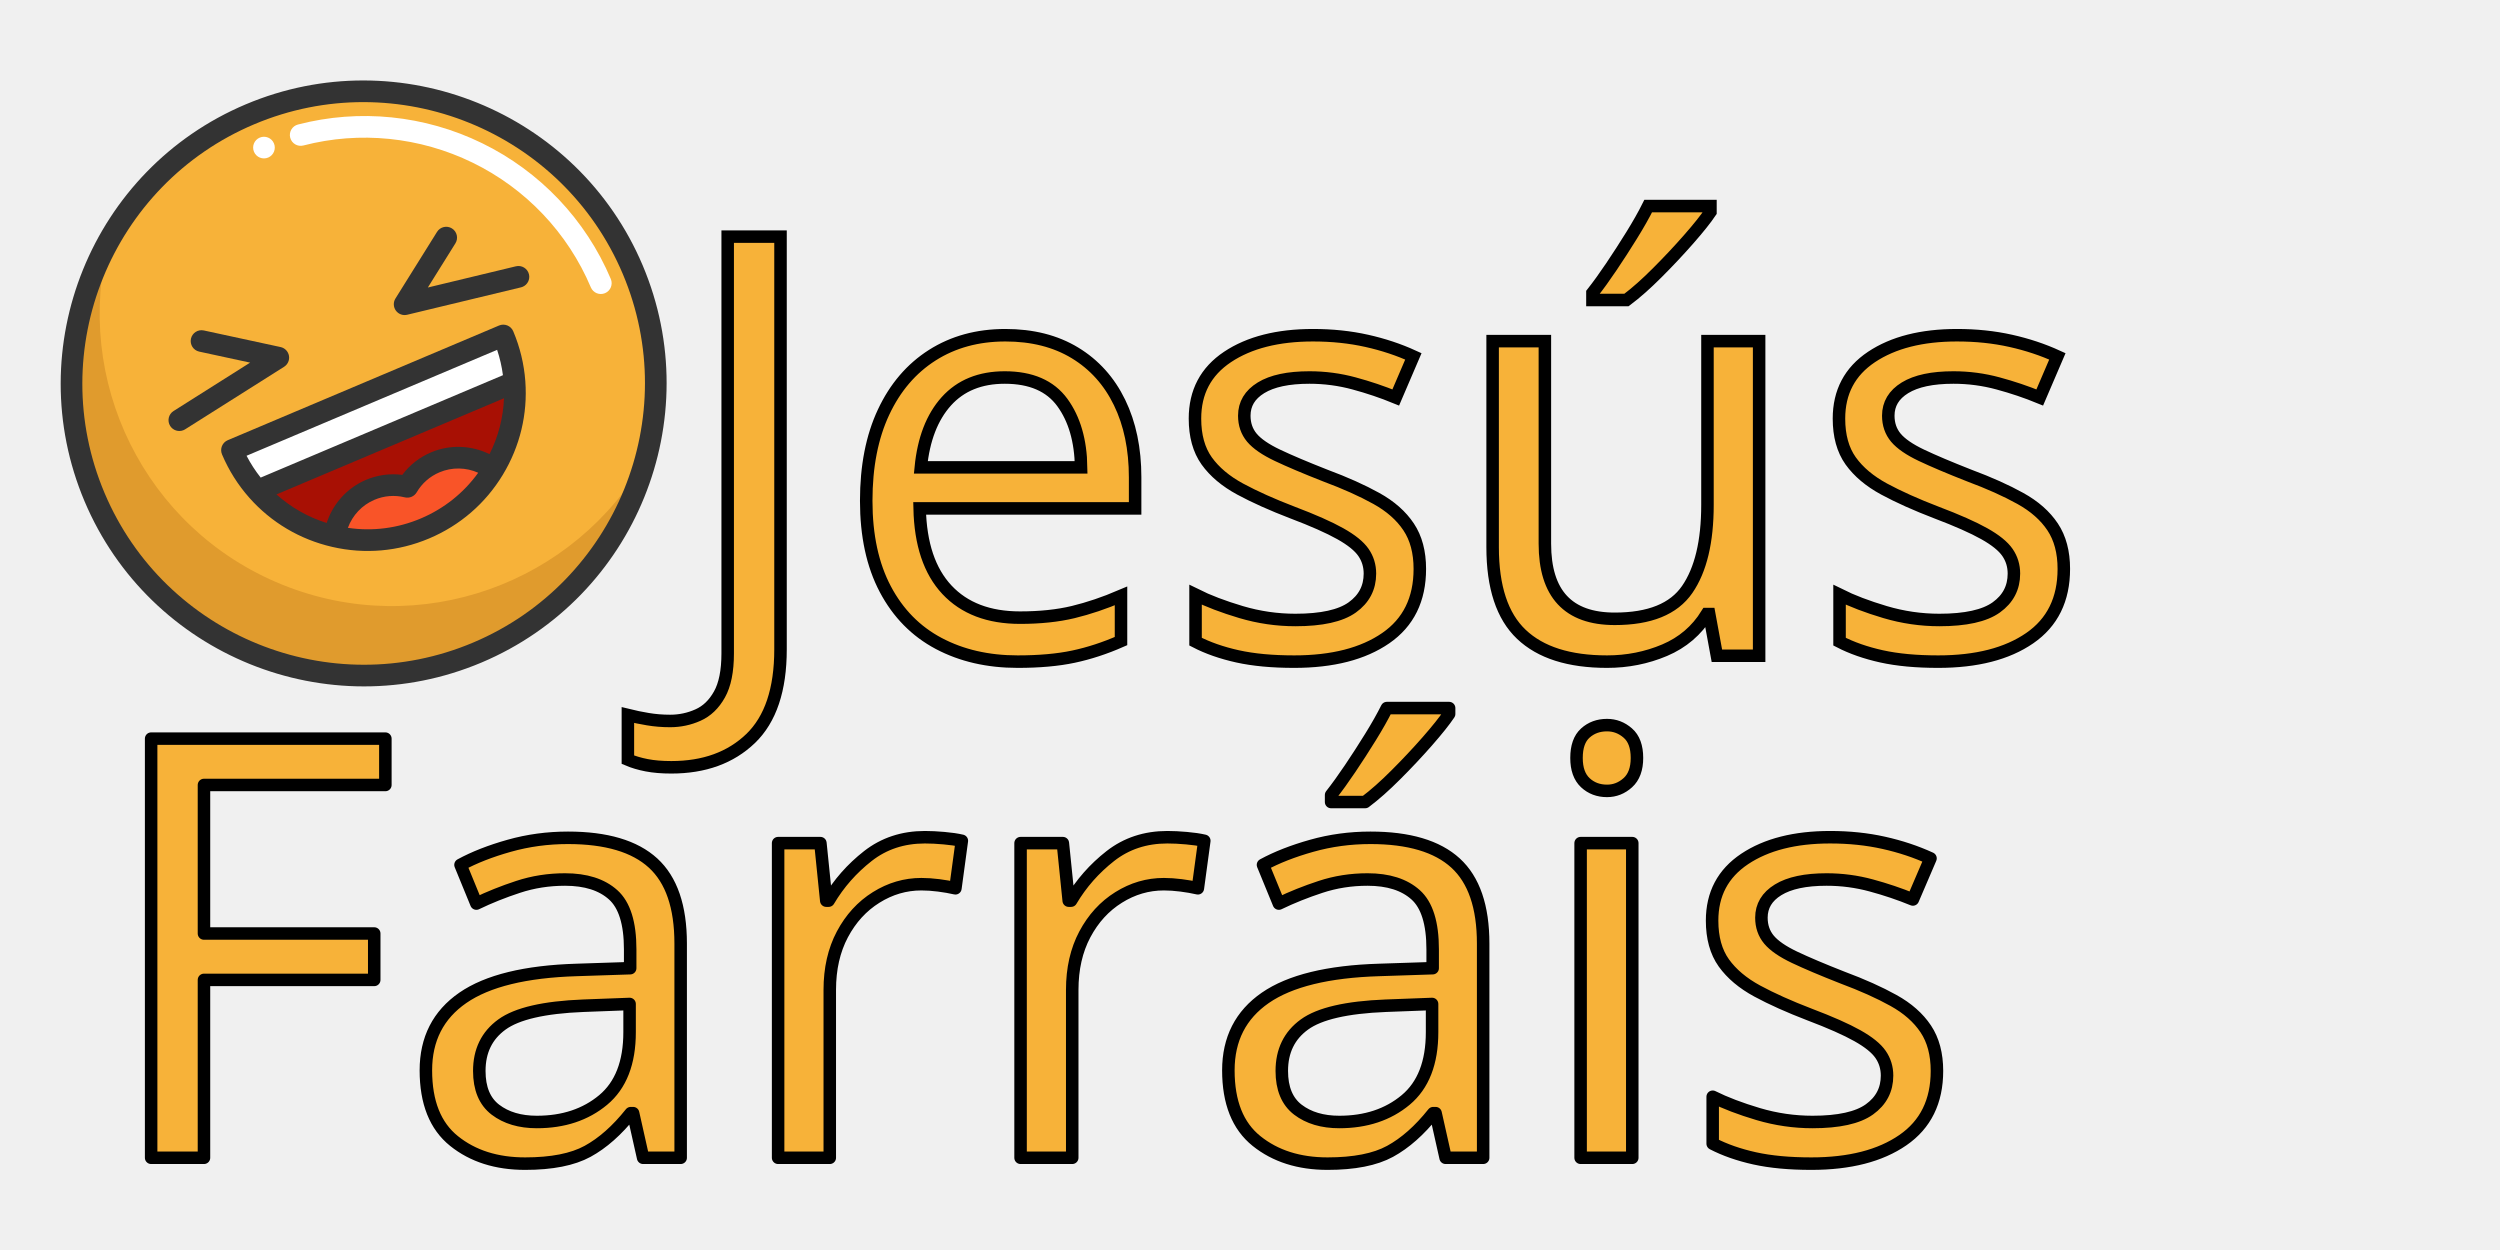
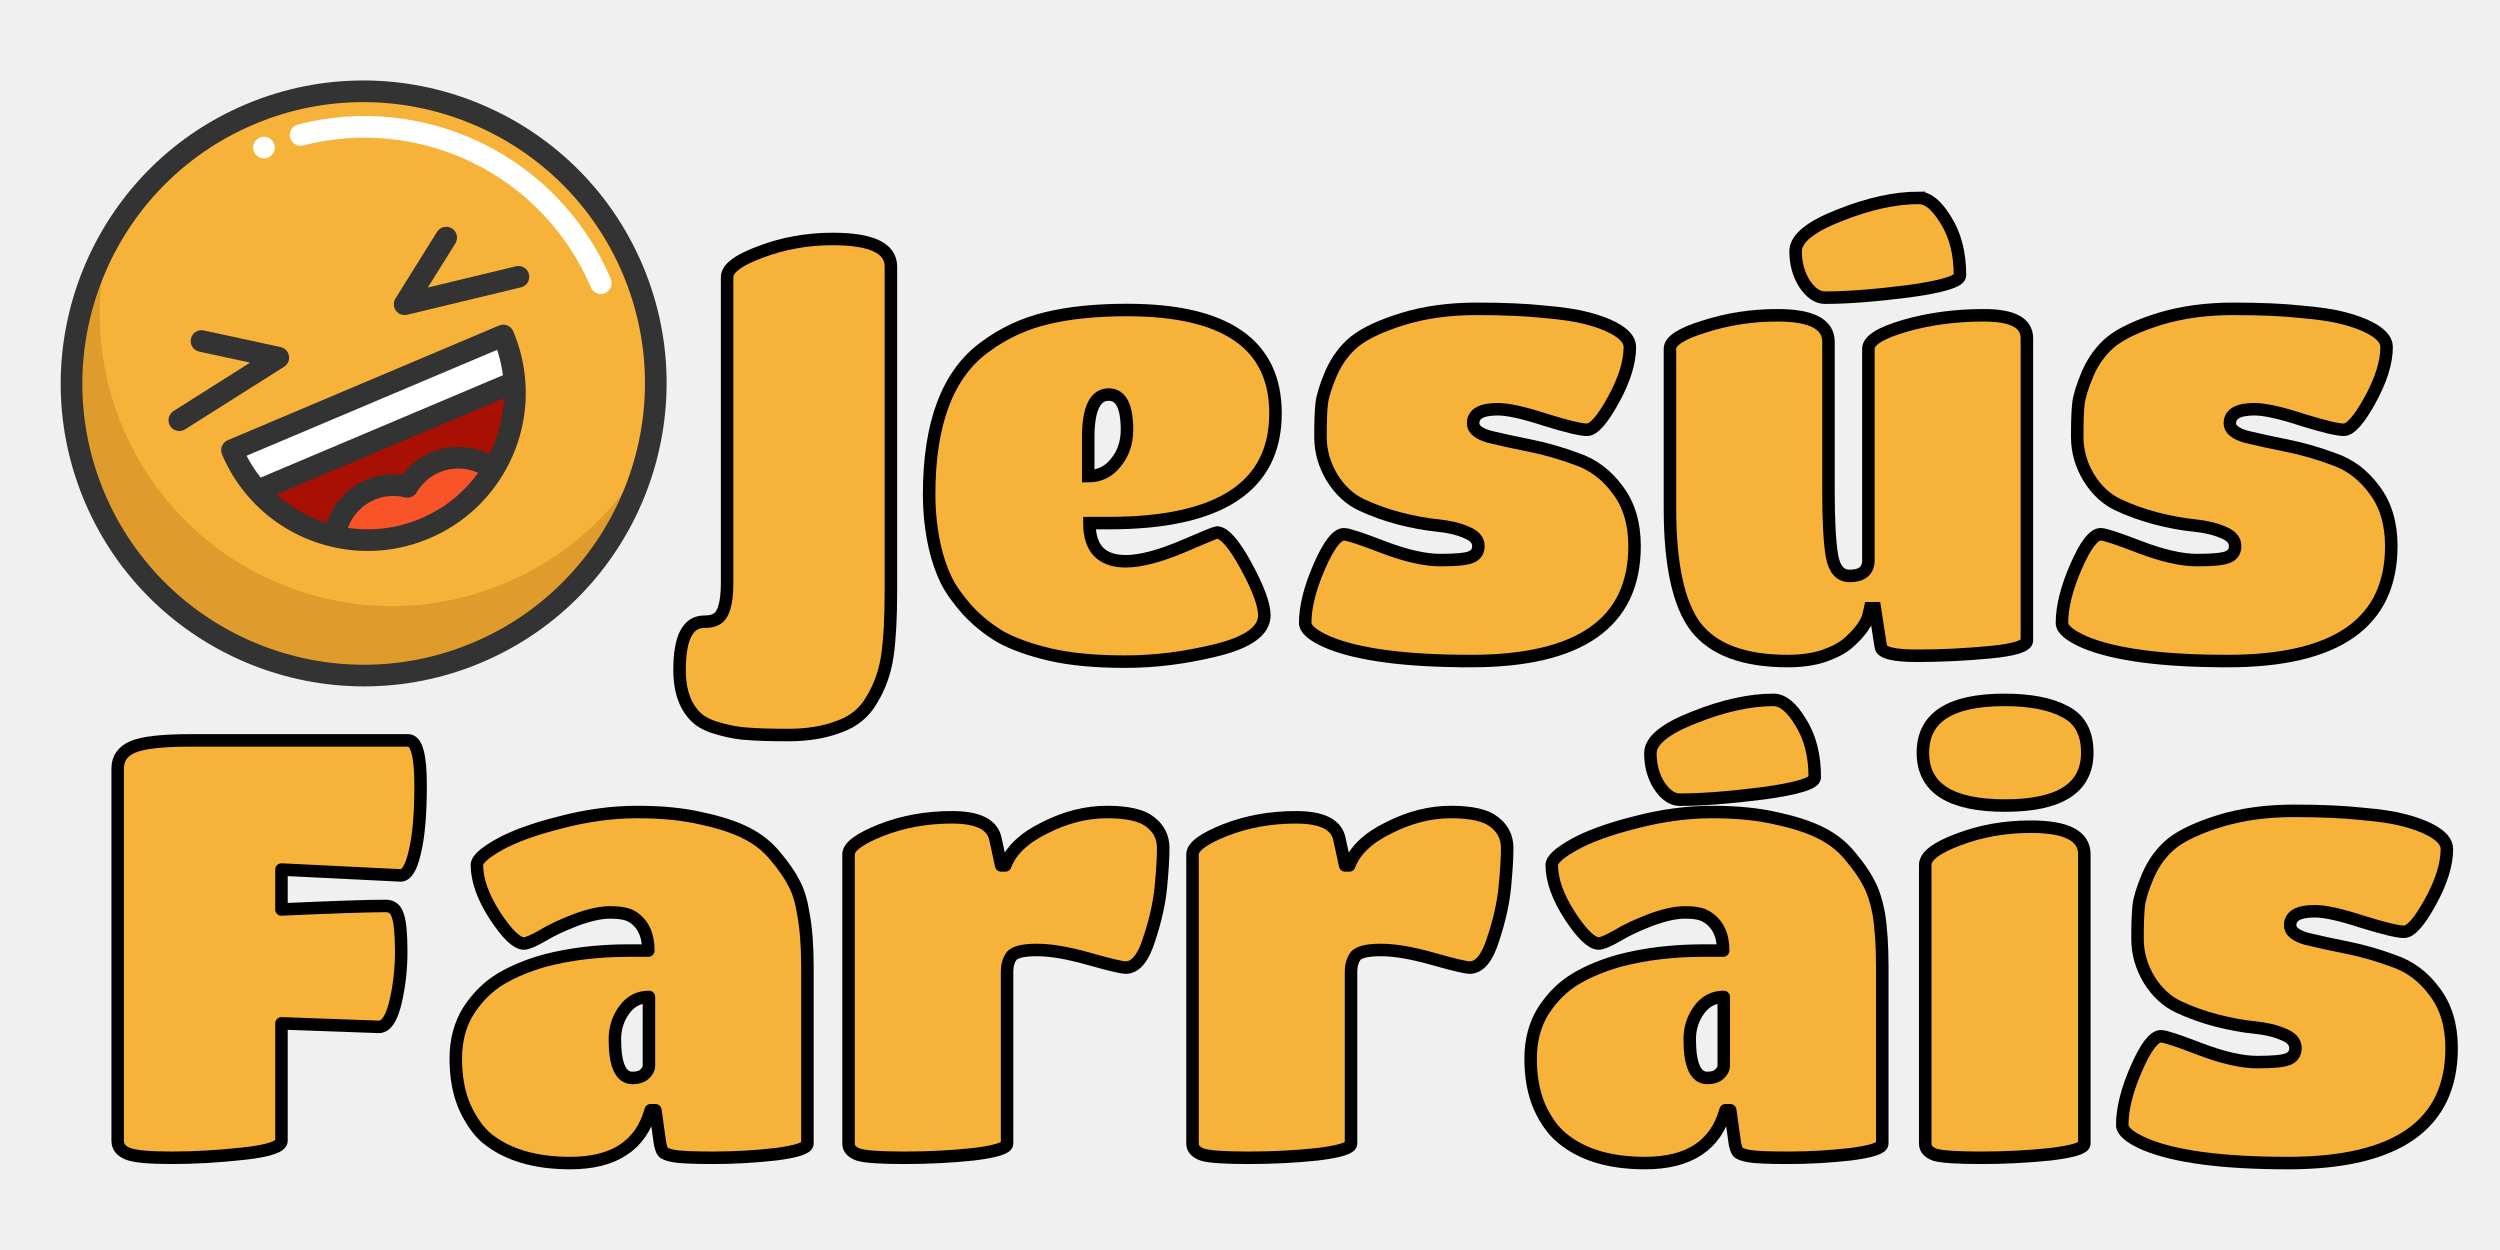
<svg xmlns="http://www.w3.org/2000/svg" width="800" height="400" viewBox="0 0 800 400" id="svg2" version="1.1">
  <defs id="defs4" />
  <g id="layer1" transform="translate(0,-652.3622)">
-     <text xml:space="preserve" style="font-style:normal;font-variant:normal;font-weight:normal;font-stretch:normal;font-size:187.855px;line-height:125%;font-family:'Titan One';-inkscape-font-specification:'Titan One';letter-spacing:0px;word-spacing:0px;fill:#f7b239;fill-opacity:1;stroke:#000000;stroke-width:4;stroke-linecap:butt;stroke-linejoin:miter;stroke-miterlimit:4;stroke-dasharray:none;stroke-dashoffset:0;stroke-opacity:1" x="215.58" y="862.21" id="text3336">
-       <tspan id="tspan3338" x="215.58" y="862.21" style="stroke-width:4">Jesús</tspan>
-     </text>
-     <text xml:space="preserve" style="font-style:normal;font-variant:normal;font-weight:normal;font-stretch:normal;font-size:187.855px;line-height:125%;font-family:'Titan One';-inkscape-font-specification:'Titan One';letter-spacing:0px;word-spacing:0px;fill:#f7b239;fill-opacity:1;stroke:#000000;stroke-width:4;stroke-linecap:butt;stroke-linejoin:round;stroke-miterlimit:4;stroke-dasharray:none;stroke-dashoffset:8.817;stroke-opacity:1" x="30.145" y="1022.854" id="text3340">
-       <tspan id="tspan3342" x="30.145" y="1022.854" style="stroke-width:4">Farráis</tspan>
-     </text>
+     <a id="a4986">
+       <g style="font-style:normal;font-variant:normal;font-weight:normal;font-stretch:normal;font-size:187.855px;line-height:125%;font-family:'Titan One';-inkscape-font-specification:'Titan One';letter-spacing:0px;word-spacing:0px;fill:#f7b239;fill-opacity:1;stroke:#000000;stroke-width:4;stroke-linecap:butt;stroke-linejoin:miter;stroke-miterlimit:4;stroke-dasharray:none;stroke-dashoffset:0;stroke-opacity:1" id="text3336">
+         <path d="m 279.075,876.111 q -3.569,6.387 -10.708,8.829 -6.951,2.63 -15.968,2.63 -8.829,0 -12.962,-0.376 -4.133,-0.188 -8.829,-1.503 -4.509,-1.127 -7.138,-3.194 -6.011,-5.072 -6.011,-15.78 0,-15.404 7.89,-15.404 2.442,0 3.757,-0.751 3.569,-1.691 3.569,-11.647 l 0,-97.872 q 0,-4.133 10.708,-8.078 10.896,-4.133 23.106,-4.133 18.598,0 18.598,8.829 l 0,103.884 q 0,12.962 -1.127,20.664 -1.127,7.702 -4.884,13.901 z" style="stroke-width:4" id="path4991" />
+         <path d="m 348.61,819.755 q 0,12.211 11.647,12.211 6.763,0 17.658,-4.509 10.896,-4.696 11.459,-4.696 3.569,0 9.393,10.708 5.824,10.708 5.824,15.78 0,7.326 -15.028,11.083 -15.028,3.757 -29.493,3.757 -14.277,0 -24.045,-2.254 -9.581,-2.254 -15.78,-5.636 -6.011,-3.569 -10.708,-8.641 -4.509,-5.072 -6.763,-9.581 -2.254,-4.696 -3.569,-10.332 -1.879,-8.266 -1.879,-17.095 0,-34.19 17.846,-47.152 8.829,-6.575 19.725,-9.205 10.896,-2.63 25.736,-2.63 47.527,0 47.527,33.062 0,35.129 -53.351,35.129 l -6.199,0 z m -0.376,-27.427 0,12.398 q 5.448,0 8.829,-4.321 3.569,-4.321 3.569,-10.52 0,-11.271 -5.824,-11.271 -6.575,0 -6.575,13.713 z" style="stroke-width:4" id="path4993" />
+         <path d="m 470.646,863.901 q -31.184,0 -45.649,-6.011 -7.326,-3.194 -7.326,-6.199 0,-7.702 4.509,-18.034 4.509,-10.332 7.89,-10.332 1.879,0 12.586,4.133 10.896,4.133 18.222,4.133 7.514,0 9.768,-0.939 2.442,-0.939 2.442,-3.569 0,-2.818 -3.757,-4.321 -3.757,-1.691 -9.393,-2.254 -5.636,-0.564 -12.211,-2.254 -6.387,-1.691 -12.023,-4.321 -5.636,-2.63 -9.393,-8.641 -3.757,-6.199 -3.757,-13.15 0,-7.138 0.376,-10.52 0.376,-3.569 3.006,-9.768 2.818,-6.387 7.702,-10.332 5.072,-3.945 15.404,-7.138 10.52,-3.194 23.482,-3.194 12.962,0 21.603,0.939 8.829,0.751 13.713,2.066 5.072,1.315 8.266,3.006 5.448,2.818 5.448,6.199 0,7.326 -5.26,16.907 -5.26,9.581 -8.453,9.581 -3.006,0 -13.338,-3.194 -10.332,-3.381 -15.216,-3.381 -7.89,0 -7.89,4.509 0,2.818 5.26,4.321 5.448,1.315 12.962,2.818 7.514,1.503 15.028,4.321 7.702,2.63 12.962,9.768 5.448,7.138 5.448,18.034 0,36.82 -52.412,36.82 z" style="stroke-width:4" id="path4995" />
+         <path d="m 601.83,859.204 -1.879,-12.211 -1.503,0 -0.376,1.691 q -0.751,4.133 -6.387,9.205 -2.63,2.442 -7.89,4.321 -5.072,1.691 -11.647,1.691 -21.04,0 -29.493,-10.896 -8.266,-10.896 -8.266,-37.947 l 0,-51.097 q 0,-3.757 11.083,-7.138 11.083,-3.569 23.294,-3.569 16.343,0 16.343,8.453 l 0,47.715 q 0,14.277 1.127,20.852 1.127,6.387 5.636,6.387 6.011,0 6.011,-5.072 l 0,-67.628 q 0,-3.945 11.647,-7.326 11.647,-3.381 25.36,-3.381 13.713,0 13.713,7.326 l 0,96.745 q 0,2.63 -11.835,3.757 -11.835,1.127 -23.294,1.127 -11.459,0 -11.647,-3.006 z m 12.211,-143.521 q 4.321,0 8.641,7.138 4.509,7.138 4.509,17.658 0,2.818 -16.343,5.072 -16.156,2.066 -26.863,2.066 -3.569,0 -6.575,-4.509 -2.818,-4.509 -2.818,-10.332 0,-6.011 13.901,-11.459 14.089,-5.636 25.548,-5.636 z" style="stroke-width:4" id="path4997" />
+         <path d="m 712.803,863.901 q -31.184,0 -45.649,-6.011 -7.326,-3.194 -7.326,-6.199 0,-7.702 4.509,-18.034 4.509,-10.332 7.89,-10.332 1.879,0 12.586,4.133 10.896,4.133 18.222,4.133 7.514,0 9.768,-0.939 2.442,-0.939 2.442,-3.569 0,-2.818 -3.757,-4.321 -3.757,-1.691 -9.393,-2.254 -5.636,-0.564 -12.211,-2.254 -6.387,-1.691 -12.023,-4.321 -5.636,-2.63 -9.393,-8.641 -3.757,-6.199 -3.757,-13.15 0,-7.138 0.376,-10.52 0.376,-3.569 3.006,-9.768 2.818,-6.387 7.702,-10.332 5.072,-3.945 15.404,-7.138 10.52,-3.194 23.482,-3.194 12.962,0 21.603,0.939 8.829,0.751 13.713,2.066 5.072,1.315 8.266,3.006 5.448,2.818 5.448,6.199 0,7.326 -5.26,16.907 -5.26,9.581 -8.453,9.581 -3.006,0 -13.338,-3.194 -10.332,-3.381 -15.216,-3.381 -7.89,0 -7.89,4.509 0,2.818 5.26,4.321 5.448,1.315 12.962,2.818 7.514,1.503 15.028,4.321 7.702,2.63 12.962,9.768 5.448,7.138 5.448,18.034 0,36.82 -52.412,36.82 z" style="stroke-width:4" id="path4999" />
+       </g>
+     </a>
+     <g style="font-style:normal;font-variant:normal;font-weight:normal;font-stretch:normal;font-size:187.855px;line-height:125%;font-family:'Titan One';-inkscape-font-specification:'Titan One';letter-spacing:0px;word-spacing:0px;fill:#f7b239;fill-opacity:1;stroke:#000000;stroke-width:4;stroke-linecap:butt;stroke-linejoin:round;stroke-miterlimit:4;stroke-dasharray:none;stroke-dashoffset:8.817;stroke-opacity:1" id="text3340">
+       <path d="m 90.07,1017.406 q 0,2.818 -12.211,4.133 -12.023,1.315 -22.918,1.315 -10.896,0 -14.089,-1.315 -3.194,-1.315 -3.194,-4.133 l 0,-119.1 q 0,-4.884 4.884,-6.951 4.884,-2.066 18.41,-2.066 l 69.694,0 q 3.945,0 3.945,14.277 0,14.089 -1.879,21.603 -1.691,7.326 -4.509,7.326 l -38.135,-1.879 0,12.774 q 24.985,-1.127 33.438,-1.127 2.818,0 3.757,3.006 1.127,3.006 1.127,11.647 0,8.453 -1.879,16.343 -1.879,7.702 -5.26,7.702 l -31.184,-1.127 0,37.571 z" style="stroke-width:4" id="path5002" />
+       <path d="m 182.483,1024.545 q -17.095,0 -26.863,-8.078 -3.945,-3.381 -6.951,-9.956 -2.818,-6.575 -2.818,-15.404 0,-8.829 4.133,-15.404 4.321,-6.575 10.332,-10.144 6.011,-3.569 14.089,-5.824 12.211,-3.194 26.863,-3.194 l 6.199,0 q 0,-7.702 -5.26,-10.896 -2.254,-1.315 -6.951,-1.315 -4.509,0 -11.083,2.442 -6.387,2.442 -10.708,5.072 -4.321,2.442 -5.824,2.442 -3.381,0 -9.205,-8.829 -5.824,-9.017 -5.824,-16.343 0,-2.442 6.951,-6.387 6.951,-3.945 19.537,-7.138 12.774,-3.381 24.797,-3.381 12.023,0 20.664,2.066 8.829,1.879 14.277,4.696 5.636,2.818 9.393,7.514 3.945,4.696 5.824,8.453 2.066,3.757 3.006,9.768 1.315,6.951 1.315,17.095 l 0,56.544 q 0,2.066 -10.144,3.381 -9.956,1.127 -19.913,1.127 -9.768,0 -12.774,-0.564 -2.818,-0.564 -3.381,-1.315 -0.564,-0.751 -0.939,-2.63 l -1.503,-10.708 -1.503,0 q -4.696,16.907 -25.736,16.907 z m 25.173,-31.184 0,-21.979 q -4.884,0 -7.89,4.133 -3.006,4.133 -3.006,9.393 0,12.398 5.636,12.398 2.442,0 3.757,-1.127 1.503,-1.315 1.503,-2.818 z" style="stroke-width:4" id="path5004" />
+       <path d="m 322.259,963.492 0,54.854 q 0,2.066 -10.708,3.381 -10.52,1.127 -21.979,1.127 -11.271,0 -14.653,-0.939 -3.381,-1.127 -3.381,-3.569 l 0,-92.613 q 0,-3.569 10.332,-7.702 10.52,-4.133 22.73,-4.133 12.398,0 13.901,6.763 l 1.879,8.641 1.315,0 q 2.63,-7.138 12.586,-12.023 9.956,-5.072 19.913,-5.072 9.956,0 13.901,3.194 4.133,3.194 4.133,8.266 0,4.884 -0.751,12.586 -0.751,7.702 -3.757,16.719 -2.818,9.017 -7.514,9.017 -1.879,0 -11.835,-2.818 -9.956,-2.818 -16.531,-2.818 -6.387,0 -8.078,1.879 -1.503,1.879 -1.503,5.26 z" style="stroke-width:4" id="path5006" />
+       <path d="m 432.33,963.492 0,54.854 q 0,2.066 -10.708,3.381 -10.52,1.127 -21.979,1.127 -11.271,0 -14.653,-0.939 -3.381,-1.127 -3.381,-3.569 l 0,-92.613 q 0,-3.569 10.332,-7.702 10.52,-4.133 22.73,-4.133 12.398,0 13.901,6.763 l 1.879,8.641 1.315,0 q 2.63,-7.138 12.586,-12.023 9.956,-5.072 19.913,-5.072 9.956,0 13.901,3.194 4.133,3.194 4.133,8.266 0,4.884 -0.751,12.586 -0.751,7.702 -3.757,16.719 -2.818,9.017 -7.514,9.017 -1.879,0 -11.835,-2.818 -9.956,-2.818 -16.531,-2.818 -6.387,0 -8.078,1.879 -1.503,1.879 -1.503,5.26 z" style="stroke-width:4" id="path5008" />
+       <path d="m 526.434,1024.545 q -17.095,0 -26.675,-8.078 -4.133,-3.381 -7.138,-9.956 -2.818,-6.575 -2.818,-15.404 0,-8.829 4.133,-15.404 4.321,-6.575 10.332,-10.144 6.011,-3.569 14.089,-5.824 12.211,-3.194 26.863,-3.194 l 6.199,0 q 0,-7.702 -5.448,-10.896 -2.066,-1.315 -6.763,-1.315 -4.509,0 -11.083,2.442 -6.387,2.442 -10.708,5.072 -4.321,2.442 -5.824,2.442 -3.381,0 -9.205,-8.829 -5.824,-9.017 -5.824,-16.343 0,-2.442 6.951,-6.387 6.951,-3.945 19.537,-7.138 12.774,-3.381 24.797,-3.381 12.023,0 20.664,2.066 8.829,1.879 14.277,4.696 5.636,2.818 9.393,7.514 3.945,4.696 5.824,8.453 2.066,3.757 3.194,9.768 1.127,6.951 1.127,17.095 l 0,56.544 q 0,2.066 -10.144,3.381 -9.956,1.127 -19.913,1.127 -9.768,0 -12.774,-0.564 -2.818,-0.564 -3.381,-1.315 -0.564,-0.751 -0.939,-2.63 l -1.503,-10.708 -1.503,0 q -4.696,16.907 -25.736,16.907 z m 25.173,-31.184 0,-21.979 q -4.884,0 -7.89,4.133 -3.006,4.133 -3.006,9.393 0,12.398 5.636,12.398 2.442,0 3.757,-1.127 1.503,-1.315 1.503,-2.818 z m 15.968,-117.034 q 4.321,0 8.641,7.138 4.509,7.138 4.509,17.658 0,2.818 -16.343,5.072 -16.156,2.066 -26.863,2.066 -3.569,0 -6.575,-4.509 -2.818,-4.509 -2.818,-10.332 0,-6.011 13.901,-11.459 14.089,-5.636 25.548,-5.636 z" style="stroke-width:4" id="path5010" />
+       <path d="m 666.988,925.733 0,92.613 q 0,2.066 -10.896,3.381 -10.708,1.127 -22.167,1.127 -11.271,0 -14.653,-0.939 -3.194,-1.127 -3.194,-3.569 l 0,-89.231 q 0,-4.133 10.52,-8.078 10.708,-4.133 23.294,-4.133 17.095,0 17.095,8.829 z m -25.548,-49.406 q 12.398,0 19.349,3.757 7.138,3.569 7.138,13.15 0,16.907 -26.3,16.907 -26.3,0 -26.3,-16.907 0,-16.907 26.112,-16.907 z" style="stroke-width:4" id="path5012" />
+       <path d="m 732.1,1024.545 q -31.184,0 -45.649,-6.011 -7.326,-3.193 -7.326,-6.199 0,-7.702 4.509,-18.034 4.509,-10.332 7.89,-10.332 1.879,0 12.586,4.133 10.896,4.133 18.222,4.133 7.514,0 9.768,-0.939 2.442,-0.939 2.442,-3.569 0,-2.818 -3.757,-4.321 -3.757,-1.691 -9.393,-2.254 -5.636,-0.564 -12.211,-2.254 -6.387,-1.691 -12.023,-4.321 -5.636,-2.63 -9.393,-8.641 -3.757,-6.199 -3.757,-13.15 0,-7.138 0.376,-10.52 0.376,-3.569 3.006,-9.768 2.818,-6.387 7.702,-10.332 5.072,-3.945 15.404,-7.138 10.52,-3.194 23.482,-3.194 12.962,0 21.603,0.939 8.829,0.751 13.713,2.066 5.072,1.315 8.266,3.006 5.448,2.818 5.448,6.199 0,7.326 -5.26,16.907 -5.26,9.581 -8.453,9.581 -3.006,0 -13.338,-3.194 -10.332,-3.381 -15.216,-3.381 -7.89,0 -7.89,4.509 0,2.818 5.26,4.321 5.448,1.315 12.962,2.818 7.514,1.503 15.028,4.321 7.702,2.63 12.962,9.768 5.448,7.138 5.448,18.034 0,36.82 -52.412,36.82 z" style="stroke-width:4" id="path5014" />
+     </g>
    <g id="g3407" transform="matrix(0.3488299,-0.1474537,0.1474537,0.3488299,-10.67977,723.5083)">
      <circle id="circle3345" r="246.855" cy="256.004" cx="256.005" style="fill:#f7b239" />
      <path id="path3347" d="M 126.308,385.694 C 37.506,296.892 30.509,157.268 105.309,60.453 97.023,66.854 89.051,73.852 81.451,81.452 c -96.401,96.401 -96.401,252.698 0,349.099 96.401,96.401 252.698,96.401 349.099,0 7.599,-7.599 14.597,-15.573 20.999,-23.858 -96.814,74.799 -236.44,67.802 -325.241,-20.999 z" style="fill:#e09b2d" />
      <g id="g3349">
        <path id="path3351" d="m 473.573,265.15 c -5.053,0 -9.15,-4.097 -9.15,-9.15 0,-49.977 -18.116,-98.28 -51.012,-136.006 -32.582,-37.367 -77.333,-61.873 -126.01,-69.005 -4.999,-0.733 -8.459,-5.38 -7.726,-10.379 0.733,-4.999 5.379,-8.457 10.379,-7.726 52.993,7.765 101.7,34.43 137.149,75.085 35.803,41.061 55.519,93.632 55.519,148.032 0,5.053 -4.096,9.149 -9.149,9.149 z" style="fill:#ffffff" />
        <path id="path3353" d="m 131.567,264.613 248.868,0 c 0,13.968 -2.306,27.4 -6.551,39.941 l -235.766,0 c -4.245,-12.541 -6.551,-25.972 -6.551,-39.941 z" style="fill:#ffffff" />
      </g>
      <path id="path3355" d="m 138.118,304.554 235.765,0 c -8.369,24.716 -24.289,45.931 -45.016,60.924 -8.71,-14.676 -24.716,-24.509 -43.027,-24.509 -11.187,0 -21.508,3.672 -29.84,9.882 -8.332,-6.21 -18.665,-9.882 -29.852,-9.882 -18.299,0 -34.317,9.833 -43.015,24.509 -20.726,-14.993 -36.646,-36.208 -45.015,-60.924 z" style="fill:#a81004" />
      <path id="path3357" d="m 285.841,340.969 c 18.311,0 34.317,9.833 43.027,24.509 -20.483,14.834 -45.662,23.569 -72.867,23.569 -27.205,0 -52.384,-8.735 -72.867,-23.569 8.698,-14.676 24.716,-24.509 43.015,-24.509 11.187,0 21.52,3.672 29.852,9.882 8.332,-6.21 18.653,-9.882 29.84,-9.882 z" style="fill:#f95428" />
      <circle id="circle3359" r="9.15" cy="39.648" cx="256.005" style="fill:#ffffff" />
      <g id="g3361">
        <path id="path3363" d="M 256.001,0 C 114.842,0 0.001,114.841 0.001,256.001 0.001,397.161 114.842,512.002 256.002,512.002 397.16,512.002 512.001,397.161 512.001,256.001 512.001,114.841 397.159,0 256.001,0 Z m 0,493.701 c -131.069,0 -237.702,-106.631 -237.702,-237.7 0,-131.069 106.633,-237.702 237.702,-237.702 131.068,0 237.7,106.632 237.7,237.702 0,131.07 -106.632,237.7 -237.7,237.7 z" style="fill:#333333" />
        <path id="path3365" d="m 380.435,255.464 -248.868,0 c -5.053,0 -9.15,4.097 -9.15,9.15 0,14.662 2.367,29.087 7.034,42.876 8.934,26.382 25.643,48.999 48.314,65.4 22.86,16.557 49.914,25.309 78.235,25.309 28.32,0 55.373,-8.752 78.23,-25.305 22.676,-16.405 39.386,-39.02 48.319,-65.402 l 0,0 c 4.667,-13.789 7.034,-28.214 7.034,-42.875 0.002,-5.057 -4.095,-9.153 -9.148,-9.153 z m -9.508,18.299 c -0.576,7.338 -1.854,14.575 -3.809,21.642 l -222.235,0 c -1.954,-7.067 -3.233,-14.303 -3.809,-21.642 l 229.853,0 z m -174.704,89.439 c 7.649,-8.21 18.499,-13.083 29.926,-13.083 8.87,0 17.302,2.79 24.385,8.067 3.244,2.417 7.691,2.417 10.934,0 7.082,-5.279 15.509,-8.067 24.372,-8.067 11.421,0 22.272,4.871 29.932,13.085 -17.972,10.947 -38.452,16.692 -59.772,16.692 -21.32,0.002 -41.802,-5.745 -59.777,-16.694 z M 330.677,352.44 c -11.137,-12.9 -27.533,-20.621 -44.838,-20.621 -10.623,0 -20.819,2.77 -29.84,8.066 -9.021,-5.295 -19.221,-8.066 -29.852,-8.066 -17.311,0 -33.707,7.722 -44.829,20.617 -12.623,-10.71 -22.68,-23.855 -29.665,-38.733 l 208.694,0 c -6.985,14.88 -17.043,28.025 -29.67,38.737 z" style="fill:#333333" />
        <path id="path3367" d="m 206.973,209.881 c 0.827,-3.622 -0.617,-7.386 -3.657,-9.523 l -54.287,-38.174 c -4.133,-2.906 -9.84,-1.913 -12.747,2.221 -2.906,4.133 -1.912,9.84 2.222,12.747 l 35.988,25.306 -75.523,12.47 c -4.986,0.823 -8.36,5.532 -7.537,10.518 0.739,4.481 4.619,7.66 9.017,7.66 0.495,0 0.997,-0.04 1.502,-0.123 l 97.595,-16.113 c 3.664,-0.605 6.6,-3.367 7.427,-6.989 z" style="fill:#333333" />
        <path id="path3369" d="M 413.034,214.929 337.51,202.46 373.498,177.154 c 4.133,-2.907 5.129,-8.614 2.222,-12.747 -2.907,-4.134 -8.615,-5.129 -12.747,-2.222 l -54.287,38.174 c -3.039,2.137 -4.484,5.9 -3.657,9.523 0.827,3.623 3.764,6.384 7.429,6.989 l 97.595,16.113 c 0.505,0.083 1.006,0.123 1.502,0.123 4.397,0 8.276,-3.179 9.017,-7.66 0.823,-4.986 -2.552,-9.695 -7.538,-10.518 z" style="fill:#333333" />
      </g>
      <g id="g3371" />
      <g id="g3373" />
      <g id="g3375" />
      <g id="g3377" />
      <g id="g3379" />
      <g id="g3381" />
      <g id="g3383" />
      <g id="g3385" />
      <g id="g3387" />
      <g id="g3389" />
      <g id="g3391" />
      <g id="g3393" />
      <g id="g3395" />
      <g id="g3397" />
      <g id="g3399" />
    </g>
  </g>
</svg>
